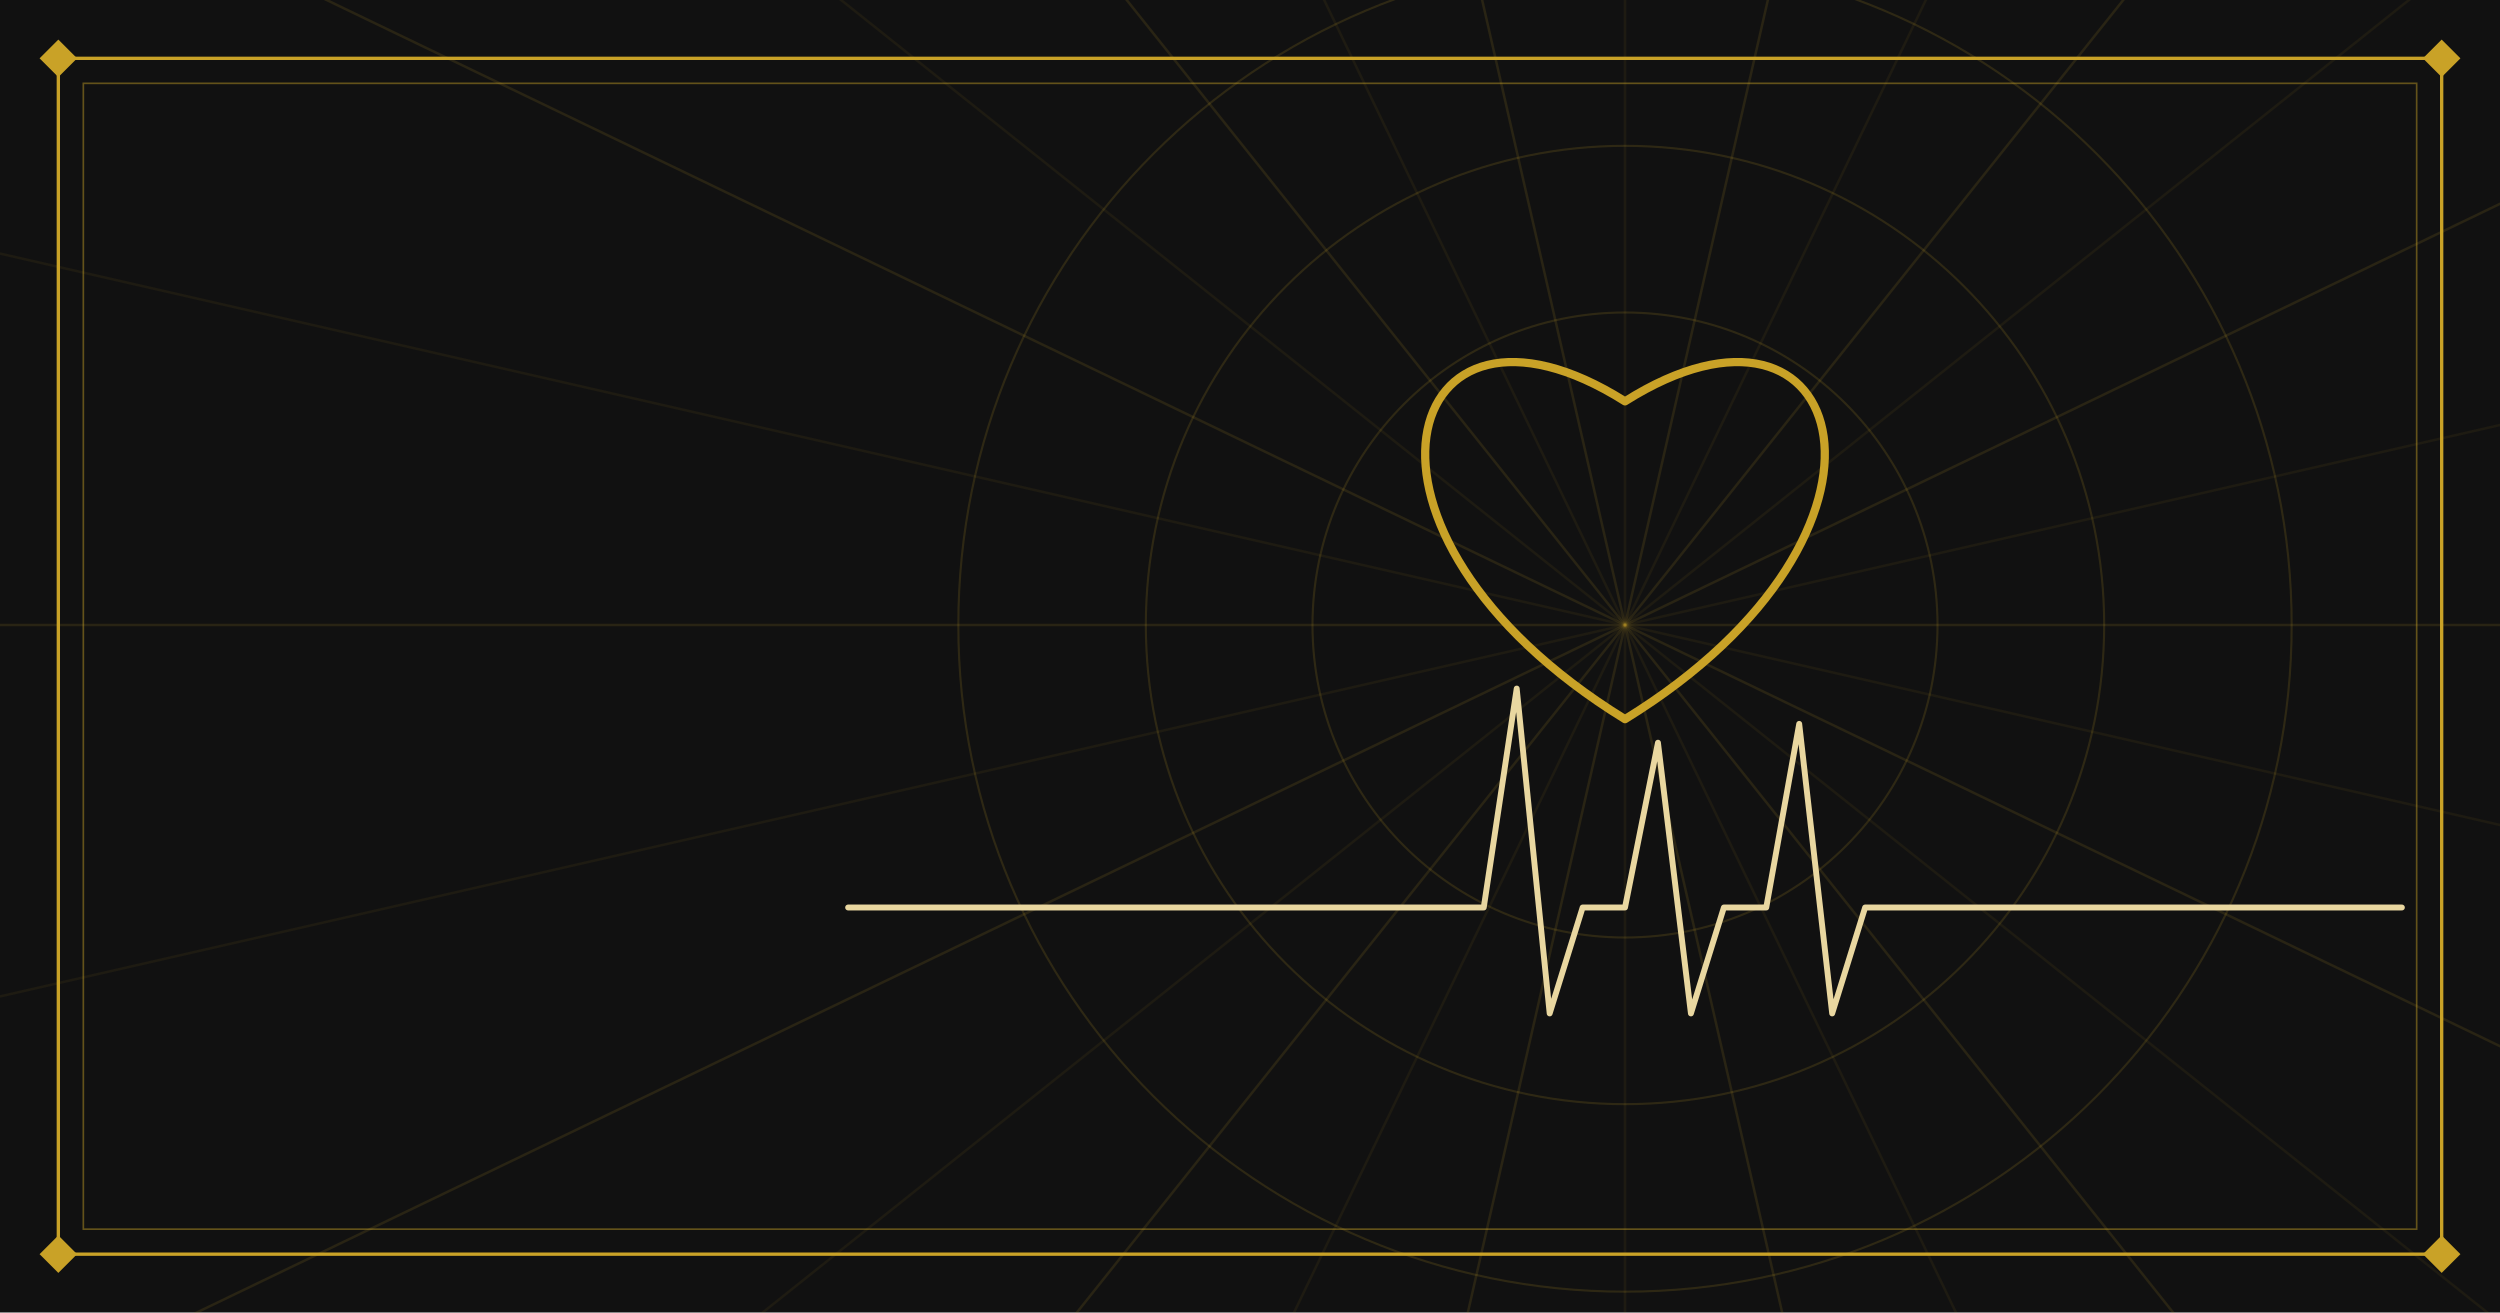
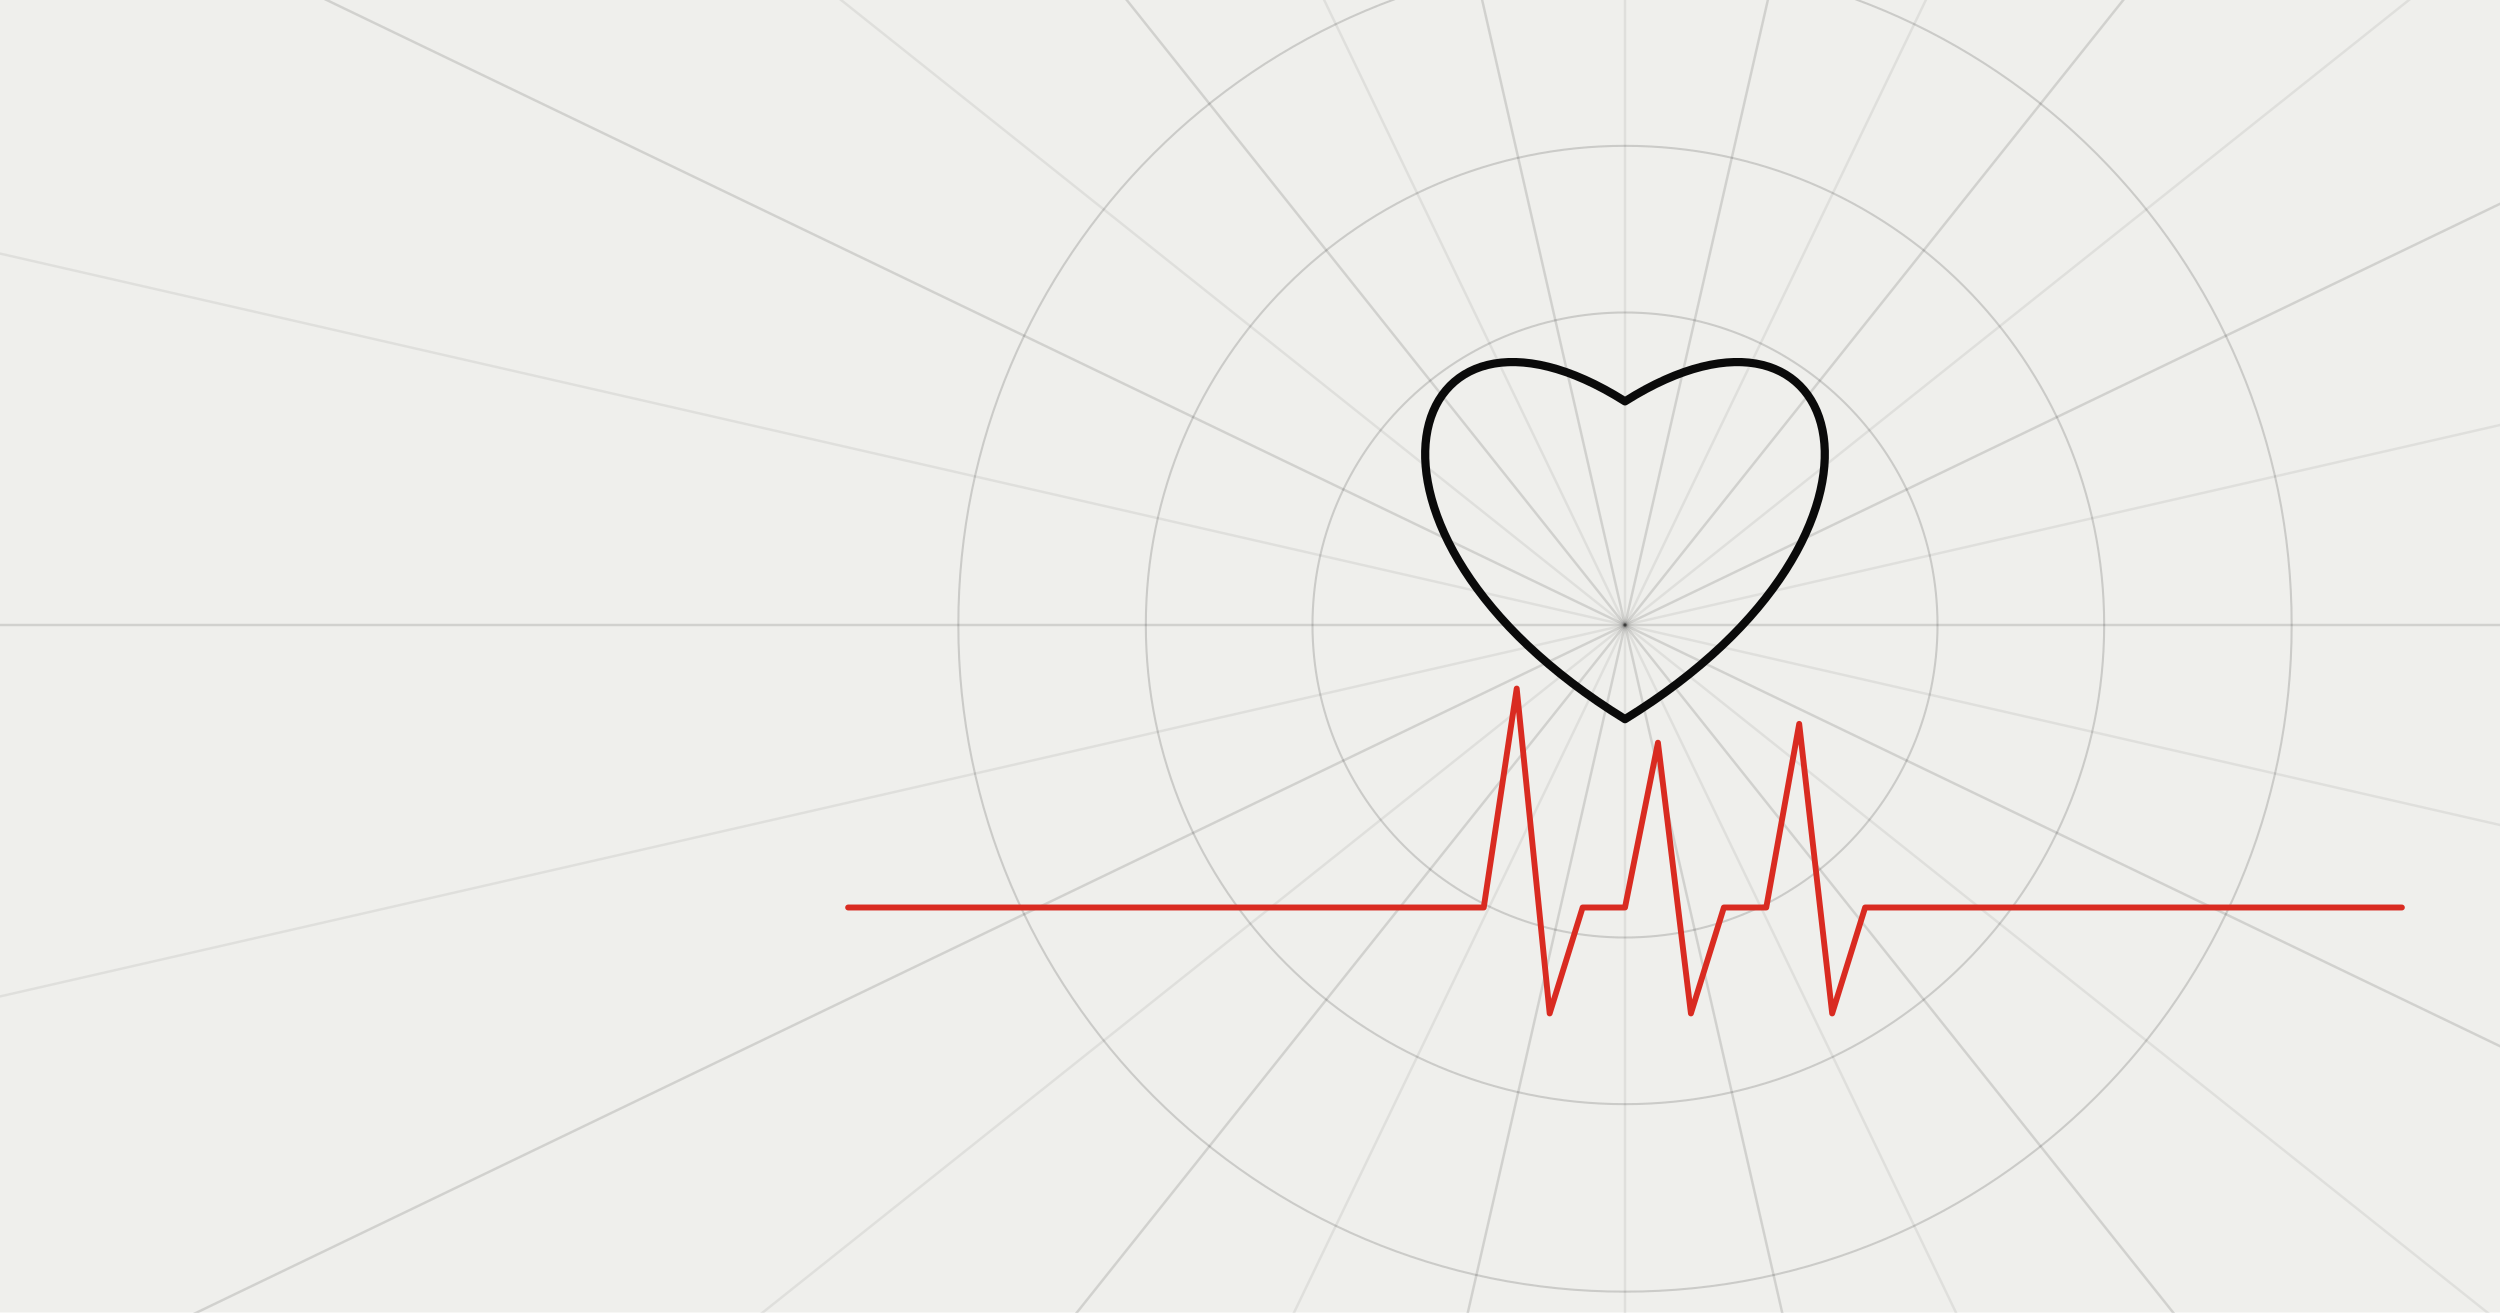
<svg xmlns="http://www.w3.org/2000/svg" viewBox="0 0 1200 630" width="1200" height="630">
-   <rect width="1200" height="630" fill="#111111" />
-   <line x1="780" y1="300" x2="2180" y2="300" stroke="#C9A227" stroke-opacity="0.13" stroke-width="1.2" />
-   <line x1="780" y1="300" x2="2145" y2="612" stroke="#C9A227" stroke-opacity="0.07" stroke-width="1.2" />
-   <line x1="780" y1="300" x2="2041" y2="907" stroke="#C9A227" stroke-opacity="0.13" stroke-width="1.2" />
-   <line x1="780" y1="300" x2="1875" y2="1173" stroke="#C9A227" stroke-opacity="0.07" stroke-width="1.2" />
-   <line x1="780" y1="300" x2="1653" y2="1395" stroke="#C9A227" stroke-opacity="0.13" stroke-width="1.2" />
-   <line x1="780" y1="300" x2="1387" y2="1561" stroke="#C9A227" stroke-opacity="0.07" stroke-width="1.2" />
-   <line x1="780" y1="300" x2="1092" y2="1665" stroke="#C9A227" stroke-opacity="0.13" stroke-width="1.2" />
-   <line x1="780" y1="300" x2="780" y2="1700" stroke="#C9A227" stroke-opacity="0.07" stroke-width="1.2" />
-   <line x1="780" y1="300" x2="468" y2="1665" stroke="#C9A227" stroke-opacity="0.13" stroke-width="1.2" />
-   <line x1="780" y1="300" x2="173" y2="1561" stroke="#C9A227" stroke-opacity="0.07" stroke-width="1.2" />
-   <line x1="780" y1="300" x2="-93" y2="1395" stroke="#C9A227" stroke-opacity="0.13" stroke-width="1.2" />
-   <line x1="780" y1="300" x2="-315" y2="1173" stroke="#C9A227" stroke-opacity="0.07" stroke-width="1.2" />
-   <line x1="780" y1="300" x2="-481" y2="907" stroke="#C9A227" stroke-opacity="0.13" stroke-width="1.2" />
-   <line x1="780" y1="300" x2="-585" y2="612" stroke="#C9A227" stroke-opacity="0.07" stroke-width="1.2" />
-   <line x1="780" y1="300" x2="-620" y2="300" stroke="#C9A227" stroke-opacity="0.13" stroke-width="1.2" />
-   <line x1="780" y1="300" x2="-585" y2="-12" stroke="#C9A227" stroke-opacity="0.07" stroke-width="1.2" />
-   <line x1="780" y1="300" x2="-481" y2="-307" stroke="#C9A227" stroke-opacity="0.13" stroke-width="1.2" />
-   <line x1="780" y1="300" x2="-315" y2="-573" stroke="#C9A227" stroke-opacity="0.07" stroke-width="1.2" />
-   <line x1="780" y1="300" x2="-93" y2="-795" stroke="#C9A227" stroke-opacity="0.13" stroke-width="1.2" />
-   <line x1="780" y1="300" x2="173" y2="-961" stroke="#C9A227" stroke-opacity="0.07" stroke-width="1.2" />
-   <line x1="780" y1="300" x2="468" y2="-1065" stroke="#C9A227" stroke-opacity="0.13" stroke-width="1.2" />
-   <line x1="780" y1="300" x2="780" y2="-1100" stroke="#C9A227" stroke-opacity="0.07" stroke-width="1.2" />
-   <line x1="780" y1="300" x2="1092" y2="-1065" stroke="#C9A227" stroke-opacity="0.13" stroke-width="1.2" />
-   <line x1="780" y1="300" x2="1387" y2="-961" stroke="#C9A227" stroke-opacity="0.07" stroke-width="1.2" />
-   <line x1="780" y1="300" x2="1653" y2="-795" stroke="#C9A227" stroke-opacity="0.13" stroke-width="1.2" />
-   <line x1="780" y1="300" x2="1875" y2="-573" stroke="#C9A227" stroke-opacity="0.07" stroke-width="1.2" />
-   <line x1="780" y1="300" x2="2041" y2="-307" stroke="#C9A227" stroke-opacity="0.13" stroke-width="1.2" />
-   <line x1="780" y1="300" x2="2145" y2="-12" stroke="#C9A227" stroke-opacity="0.07" stroke-width="1.2" />
-   <circle cx="780" cy="300" r="150" fill="none" stroke="#C9A227" stroke-opacity="0.16" stroke-width="1" />
-   <circle cx="780" cy="300" r="230" fill="none" stroke="#C9A227" stroke-opacity="0.16" stroke-width="1" />
-   <circle cx="780" cy="300" r="320" fill="none" stroke="#C9A227" stroke-opacity="0.16" stroke-width="1" />
-   <rect x="28" y="28" width="1144" height="574" fill="none" stroke="#C9A227" stroke-width="1.6" />
-   <rect x="40" y="40" width="1120" height="550" fill="none" stroke="#C9A227" stroke-opacity="0.45" stroke-width="0.8" />
-   <path d="M28 19 L37 28 L28 37 L19 28 Z" fill="#C9A227" />
-   <path d="M1172 19 L1181 28 L1172 37 L1163 28 Z" fill="#C9A227" />
-   <path d="M28 593 L37 602 L28 611 L19 602 Z" fill="#C9A227" />
-   <path d="M1172 593 L1181 602 L1172 611 L1163 602 Z" fill="#C9A227" />
-   <g transform="translate(780 300) rotate(0) scale(1.13)" fill="none" stroke="#C9A227" stroke-width="3" stroke-linecap="round" stroke-linejoin="round">
+   <rect width="1200" height="630" fill="#EFEFEC" />
+   <line x1="780" y1="300" x2="2180" y2="300" stroke="#0A0A0A" stroke-opacity="0.13" stroke-width="1.2" />
+   <line x1="780" y1="300" x2="2145" y2="612" stroke="#0A0A0A" stroke-opacity="0.07" stroke-width="1.2" />
+   <line x1="780" y1="300" x2="2041" y2="907" stroke="#0A0A0A" stroke-opacity="0.13" stroke-width="1.2" />
+   <line x1="780" y1="300" x2="1875" y2="1173" stroke="#0A0A0A" stroke-opacity="0.07" stroke-width="1.2" />
+   <line x1="780" y1="300" x2="1653" y2="1395" stroke="#0A0A0A" stroke-opacity="0.13" stroke-width="1.2" />
+   <line x1="780" y1="300" x2="1387" y2="1561" stroke="#0A0A0A" stroke-opacity="0.07" stroke-width="1.2" />
+   <line x1="780" y1="300" x2="1092" y2="1665" stroke="#0A0A0A" stroke-opacity="0.13" stroke-width="1.2" />
+   <line x1="780" y1="300" x2="780" y2="1700" stroke="#0A0A0A" stroke-opacity="0.07" stroke-width="1.2" />
+   <line x1="780" y1="300" x2="468" y2="1665" stroke="#0A0A0A" stroke-opacity="0.13" stroke-width="1.2" />
+   <line x1="780" y1="300" x2="173" y2="1561" stroke="#0A0A0A" stroke-opacity="0.07" stroke-width="1.2" />
+   <line x1="780" y1="300" x2="-93" y2="1395" stroke="#0A0A0A" stroke-opacity="0.13" stroke-width="1.2" />
+   <line x1="780" y1="300" x2="-315" y2="1173" stroke="#0A0A0A" stroke-opacity="0.07" stroke-width="1.2" />
+   <line x1="780" y1="300" x2="-481" y2="907" stroke="#0A0A0A" stroke-opacity="0.13" stroke-width="1.2" />
+   <line x1="780" y1="300" x2="-585" y2="612" stroke="#0A0A0A" stroke-opacity="0.07" stroke-width="1.2" />
+   <line x1="780" y1="300" x2="-620" y2="300" stroke="#0A0A0A" stroke-opacity="0.13" stroke-width="1.2" />
+   <line x1="780" y1="300" x2="-585" y2="-12" stroke="#0A0A0A" stroke-opacity="0.07" stroke-width="1.2" />
+   <line x1="780" y1="300" x2="-481" y2="-307" stroke="#0A0A0A" stroke-opacity="0.13" stroke-width="1.2" />
+   <line x1="780" y1="300" x2="-315" y2="-573" stroke="#0A0A0A" stroke-opacity="0.07" stroke-width="1.2" />
+   <line x1="780" y1="300" x2="-93" y2="-795" stroke="#0A0A0A" stroke-opacity="0.13" stroke-width="1.2" />
+   <line x1="780" y1="300" x2="173" y2="-961" stroke="#0A0A0A" stroke-opacity="0.07" stroke-width="1.2" />
+   <line x1="780" y1="300" x2="468" y2="-1065" stroke="#0A0A0A" stroke-opacity="0.13" stroke-width="1.2" />
+   <line x1="780" y1="300" x2="780" y2="-1100" stroke="#0A0A0A" stroke-opacity="0.07" stroke-width="1.2" />
+   <line x1="780" y1="300" x2="1092" y2="-1065" stroke="#0A0A0A" stroke-opacity="0.13" stroke-width="1.2" />
+   <line x1="780" y1="300" x2="1387" y2="-961" stroke="#0A0A0A" stroke-opacity="0.07" stroke-width="1.2" />
+   <line x1="780" y1="300" x2="1653" y2="-795" stroke="#0A0A0A" stroke-opacity="0.13" stroke-width="1.2" />
+   <line x1="780" y1="300" x2="1875" y2="-573" stroke="#0A0A0A" stroke-opacity="0.07" stroke-width="1.2" />
+   <line x1="780" y1="300" x2="2041" y2="-307" stroke="#0A0A0A" stroke-opacity="0.13" stroke-width="1.2" />
+   <line x1="780" y1="300" x2="2145" y2="-12" stroke="#0A0A0A" stroke-opacity="0.07" stroke-width="1.2" />
+   <circle cx="780" cy="300" r="150" fill="none" stroke="#0A0A0A" stroke-opacity="0.16" stroke-width="1" />
+   <circle cx="780" cy="300" r="230" fill="none" stroke="#0A0A0A" stroke-opacity="0.16" stroke-width="1" />
+   <circle cx="780" cy="300" r="320" fill="none" stroke="#0A0A0A" stroke-opacity="0.16" stroke-width="1" />
+   <g transform="translate(780 300) rotate(0) scale(1.13)" fill="none" stroke="#0A0A0A" stroke-width="3" stroke-linecap="round" stroke-linejoin="round">
    <path d="M0 40 C-130 -40 -95 -155 0 -95 C95 -155 130 -40 0 40 Z" stroke-width="3.5" />
-     <polyline points="-330,120 -300,120 -270,120 -240,120 -210,120 -180,120 -150,120 -120,120 -90,120 -60,120 -46,27 -32,165 -18,120 0,120 14,50 28,165 42,120 60,120 74,42 88,165 102,120 120,120 150,120 180,120 210,120 240,120 270,120 300,120 330,120" stroke="#E9D7A0" stroke-width="2.5" />
+     <polyline points="-330,120 -300,120 -270,120 -240,120 -210,120 -180,120 -150,120 -120,120 -90,120 -60,120 -46,27 -32,165 -18,120 0,120 14,50 28,165 42,120 60,120 74,42 88,165 102,120 120,120 150,120 180,120 210,120 240,120 270,120 300,120 330,120" stroke="#D92B21" stroke-width="2.5" />
  </g>
</svg>
